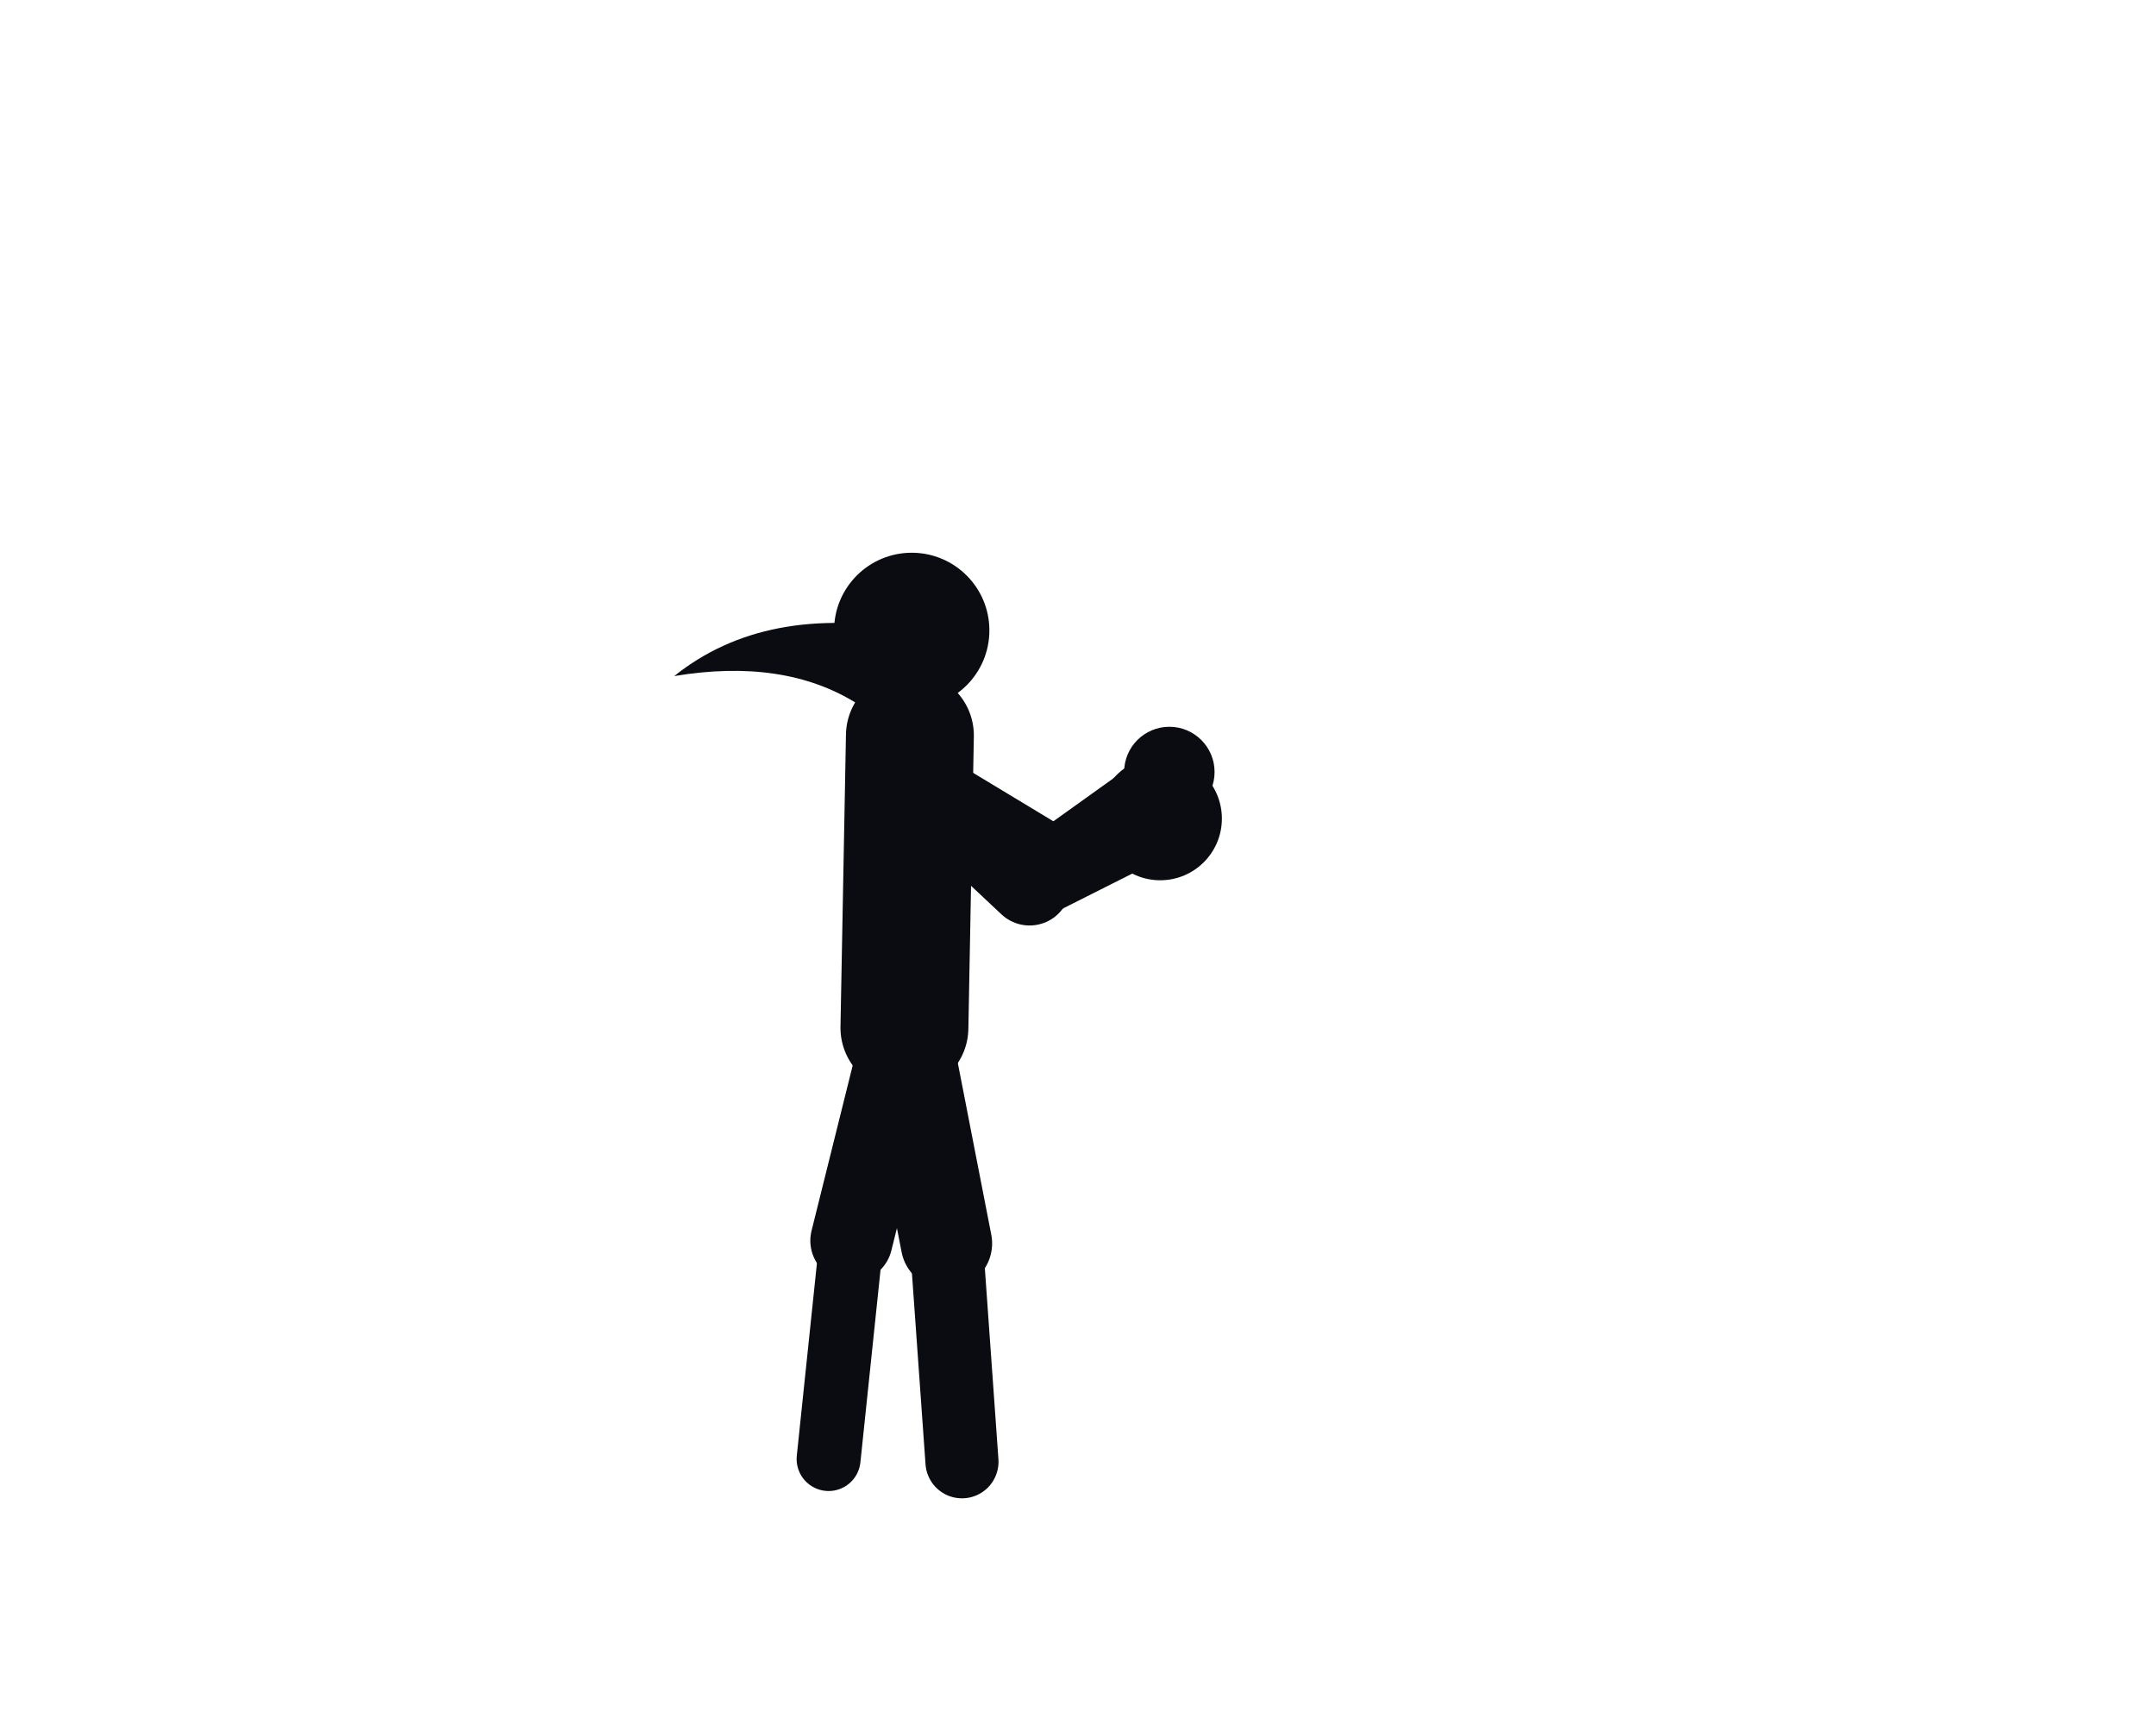
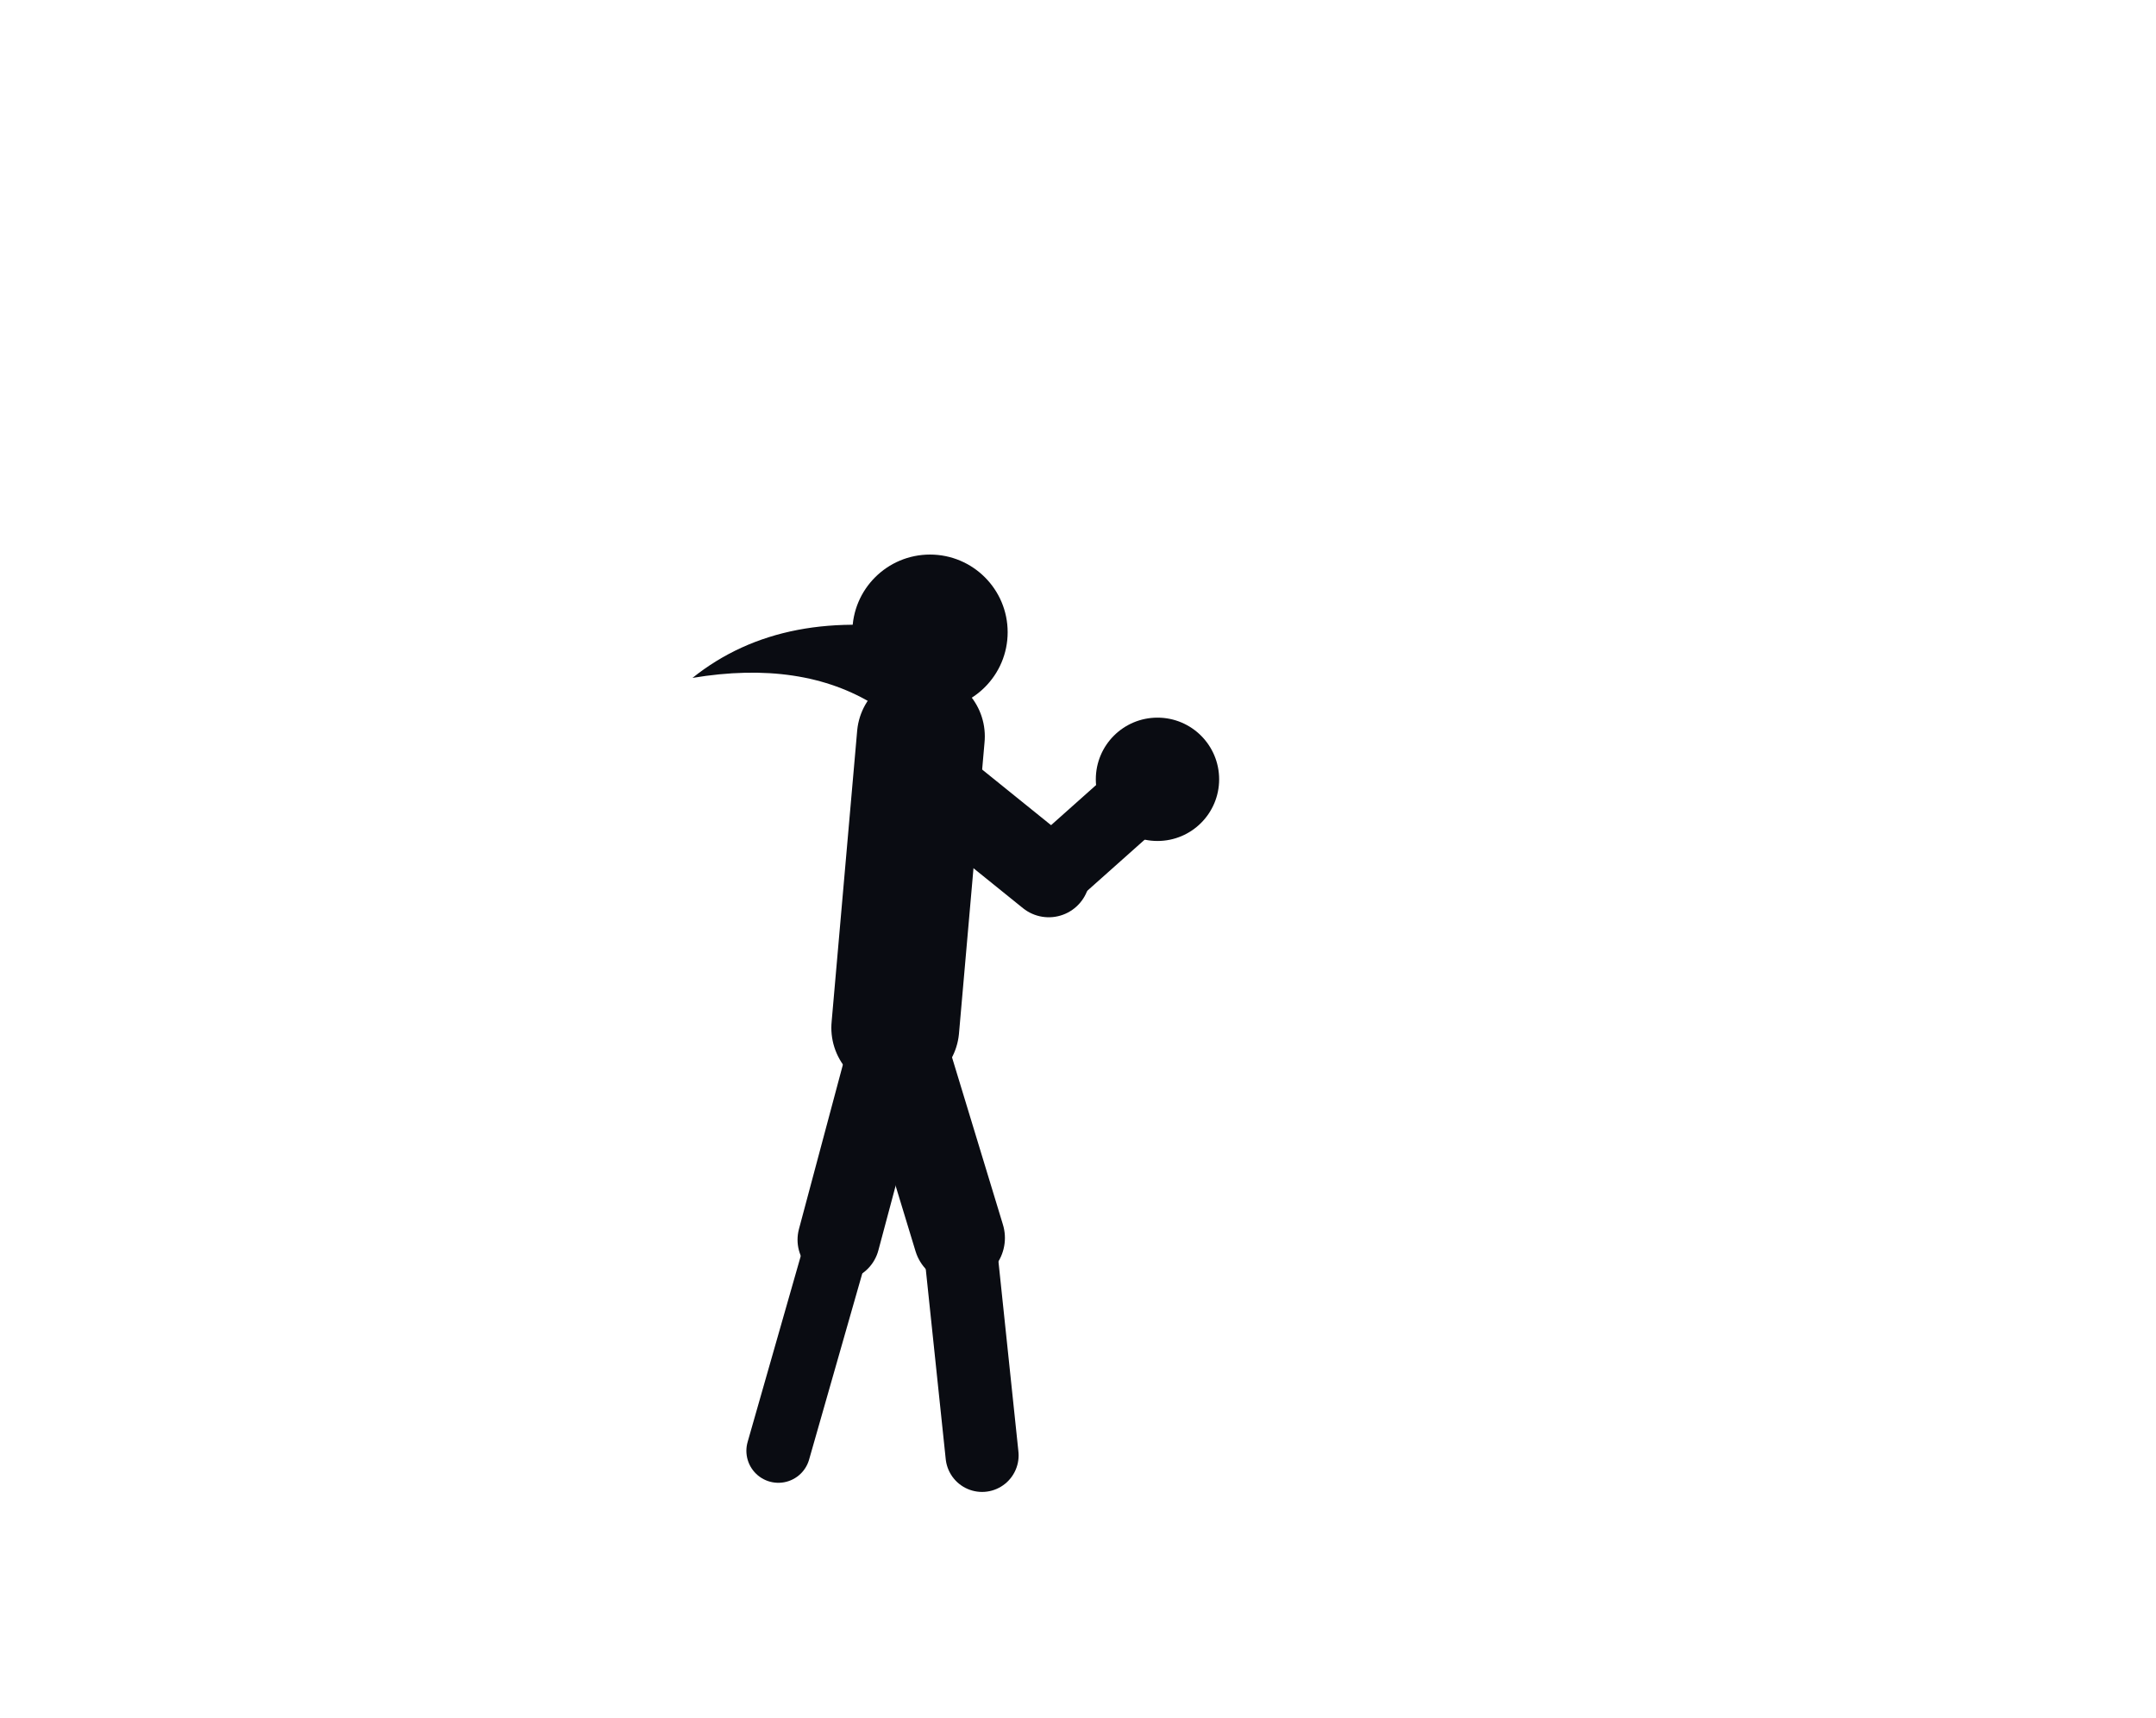
<svg xmlns="http://www.w3.org/2000/svg" viewBox="-52 -20 236 188" width="236" height="188">
-   <line x1="47.0" y1="92.5" x2="41.2" y2="115.8" stroke="#0a0c12" stroke-width="9" stroke-linecap="round" />
-   <line x1="41.2" y1="115.8" x2="38.7" y2="139.7" stroke="#0a0c12" stroke-width="7" stroke-linecap="round" />
-   <line x1="47.6" y1="64.5" x2="63.0" y2="73.8" stroke="#0a0c12" stroke-width="7" stroke-linecap="round" />
-   <line x1="63.0" y1="73.8" x2="76.0" y2="64.5" stroke="#0a0c12" stroke-width="6" stroke-linecap="round" />
-   <circle cx="76.0" cy="64.5" r="4.95" fill="#0a0c12" />
-   <line x1="47.0" y1="92.5" x2="47.6" y2="60.5" stroke="#0a0c12" stroke-width="14" stroke-linecap="round" />
-   <circle cx="47.8" cy="49.0" r="8.5" fill="#0a0c12" />
-   <path d="M 47.8 49.0 q -16 -3 -26 5 q 12 -2 20 3 z" fill="#0a0c12" />
-   <line x1="47.0" y1="92.5" x2="51.6" y2="116.1" stroke="#0a0c12" stroke-width="10" stroke-linecap="round" />
-   <line x1="51.6" y1="116.1" x2="53.3" y2="140.0" stroke="#0a0c12" stroke-width="8" stroke-linecap="round" />
-   <line x1="47.6" y1="64.5" x2="60.7" y2="76.8" stroke="#0a0c12" stroke-width="9" stroke-linecap="round" />
-   <line x1="60.7" y1="76.8" x2="75.0" y2="69.6" stroke="#0a0c12" stroke-width="8" stroke-linecap="round" />
-   <circle cx="75.0" cy="69.6" r="6.75" fill="#0a0c12" />
+   <line x1="46.0" y1="92.5" x2="39.8" y2="115.7" stroke="#0a0c12" stroke-width="9" stroke-linecap="round" />
+   <line x1="39.8" y1="115.7" x2="33.2" y2="138.8" stroke="#0a0c12" stroke-width="7" stroke-linecap="round" />
+   <line x1="48.8" y1="64.6" x2="63.0" y2="75.7" stroke="#0a0c12" stroke-width="7" stroke-linecap="round" />
+   <line x1="63.0" y1="75.7" x2="75.6" y2="65.8" stroke="#0a0c12" stroke-width="6" stroke-linecap="round" />
+   <circle cx="75.6" cy="65.8" r="4.95" fill="#0a0c12" />
+   <line x1="46.0" y1="92.5" x2="48.8" y2="60.6" stroke="#0a0c12" stroke-width="14" stroke-linecap="round" />
+   <circle cx="49.8" cy="49.2" r="8.5" fill="#0a0c12" />
+   <path d="M 49.8 49.2 q -16 -3 -26 5 q 12 -2 20 3 z" fill="#0a0c12" />
+   <line x1="46.0" y1="92.5" x2="53.0" y2="115.5" stroke="#0a0c12" stroke-width="10" stroke-linecap="round" />
+   <line x1="53.0" y1="115.5" x2="55.5" y2="139.3" stroke="#0a0c12" stroke-width="8" stroke-linecap="round" />
+   <line x1="48.8" y1="64.6" x2="62.8" y2="75.9" stroke="#0a0c12" stroke-width="9" stroke-linecap="round" />
+   <line x1="62.8" y1="75.9" x2="74.7" y2="65.3" stroke="#0a0c12" stroke-width="8" stroke-linecap="round" />
+   <circle cx="74.7" cy="65.3" r="6.75" fill="#0a0c12" />
</svg>
